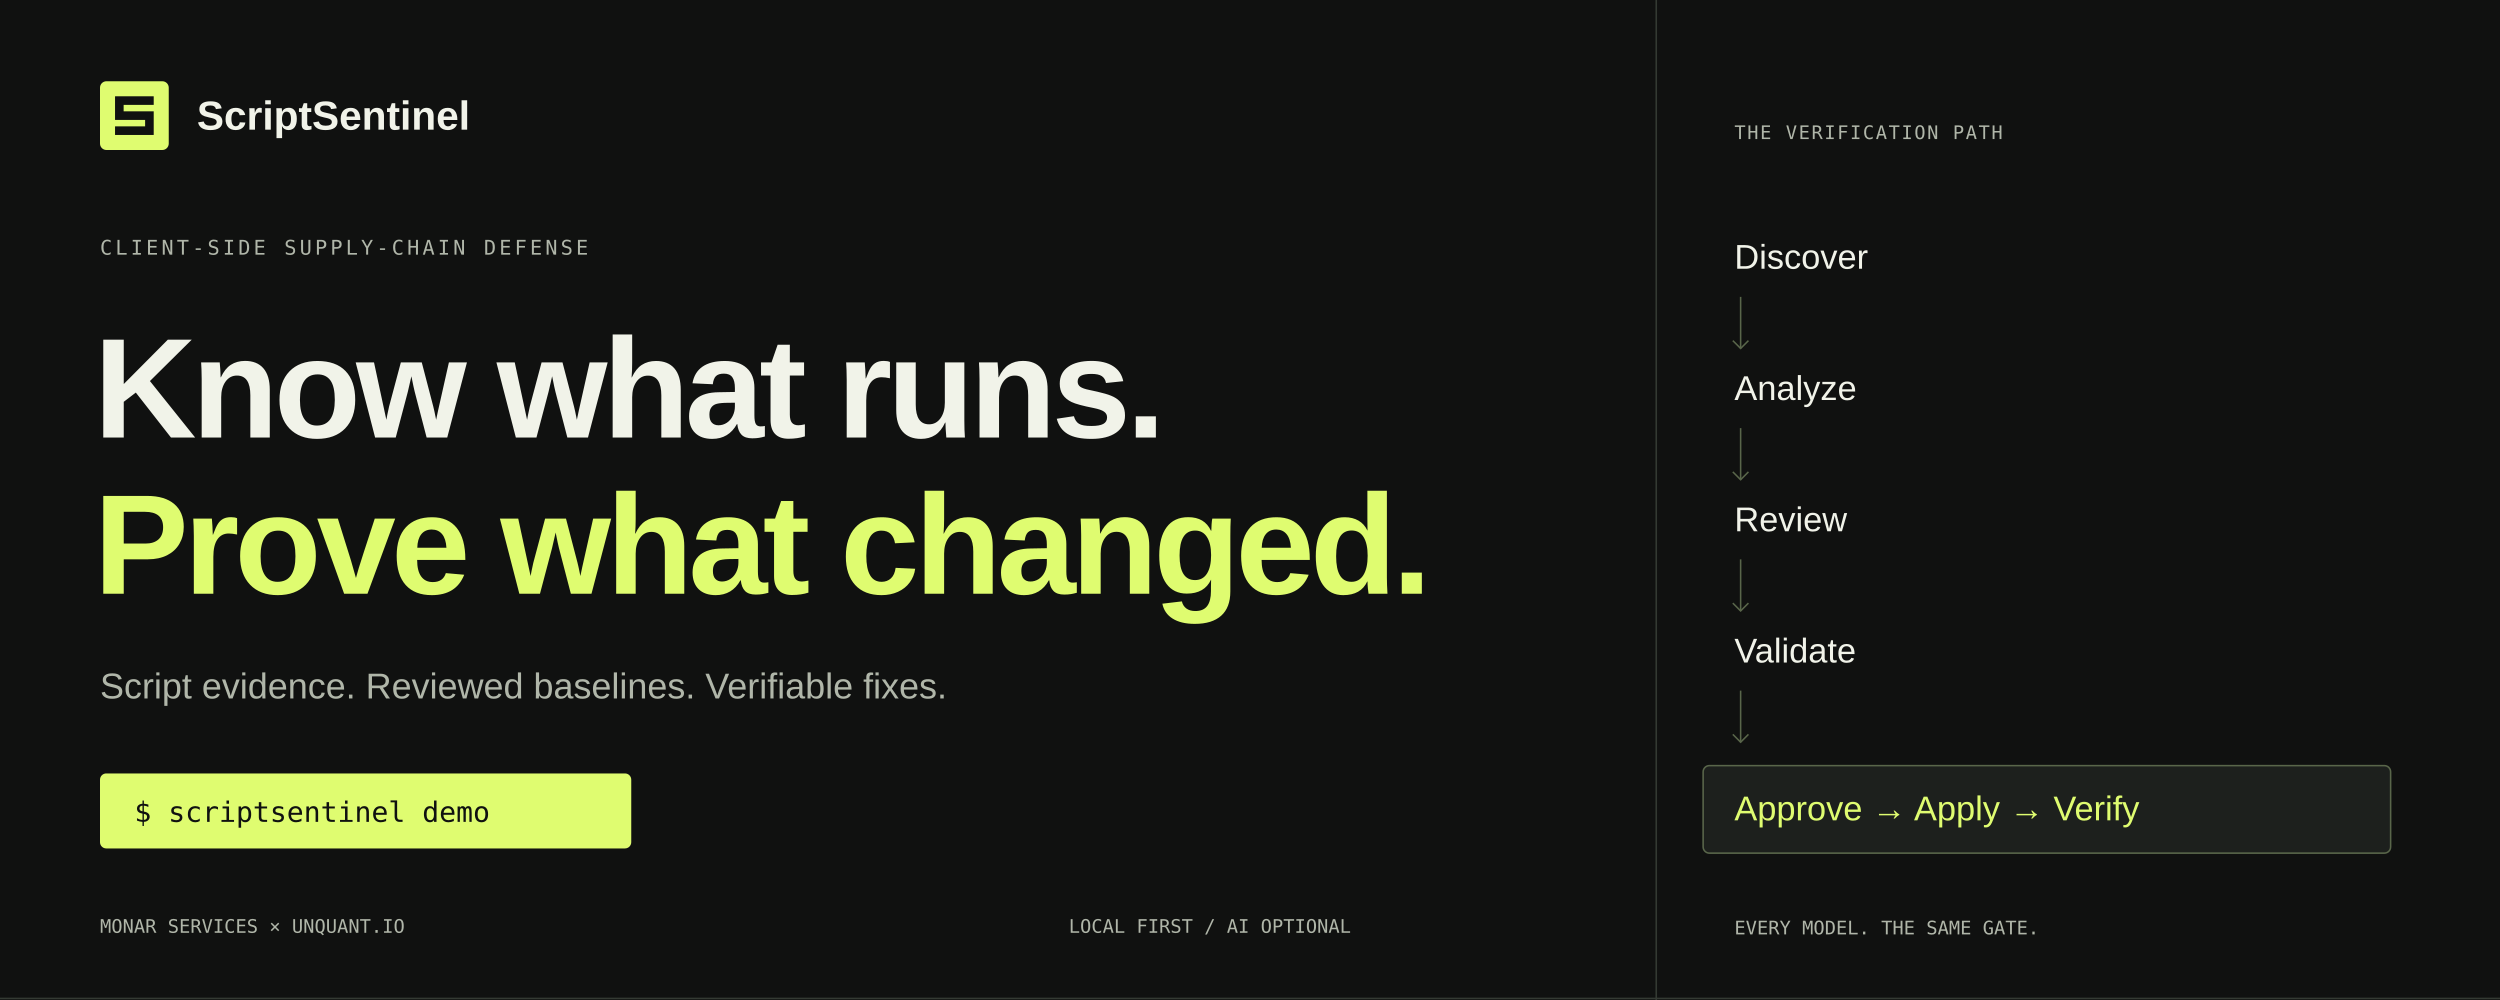
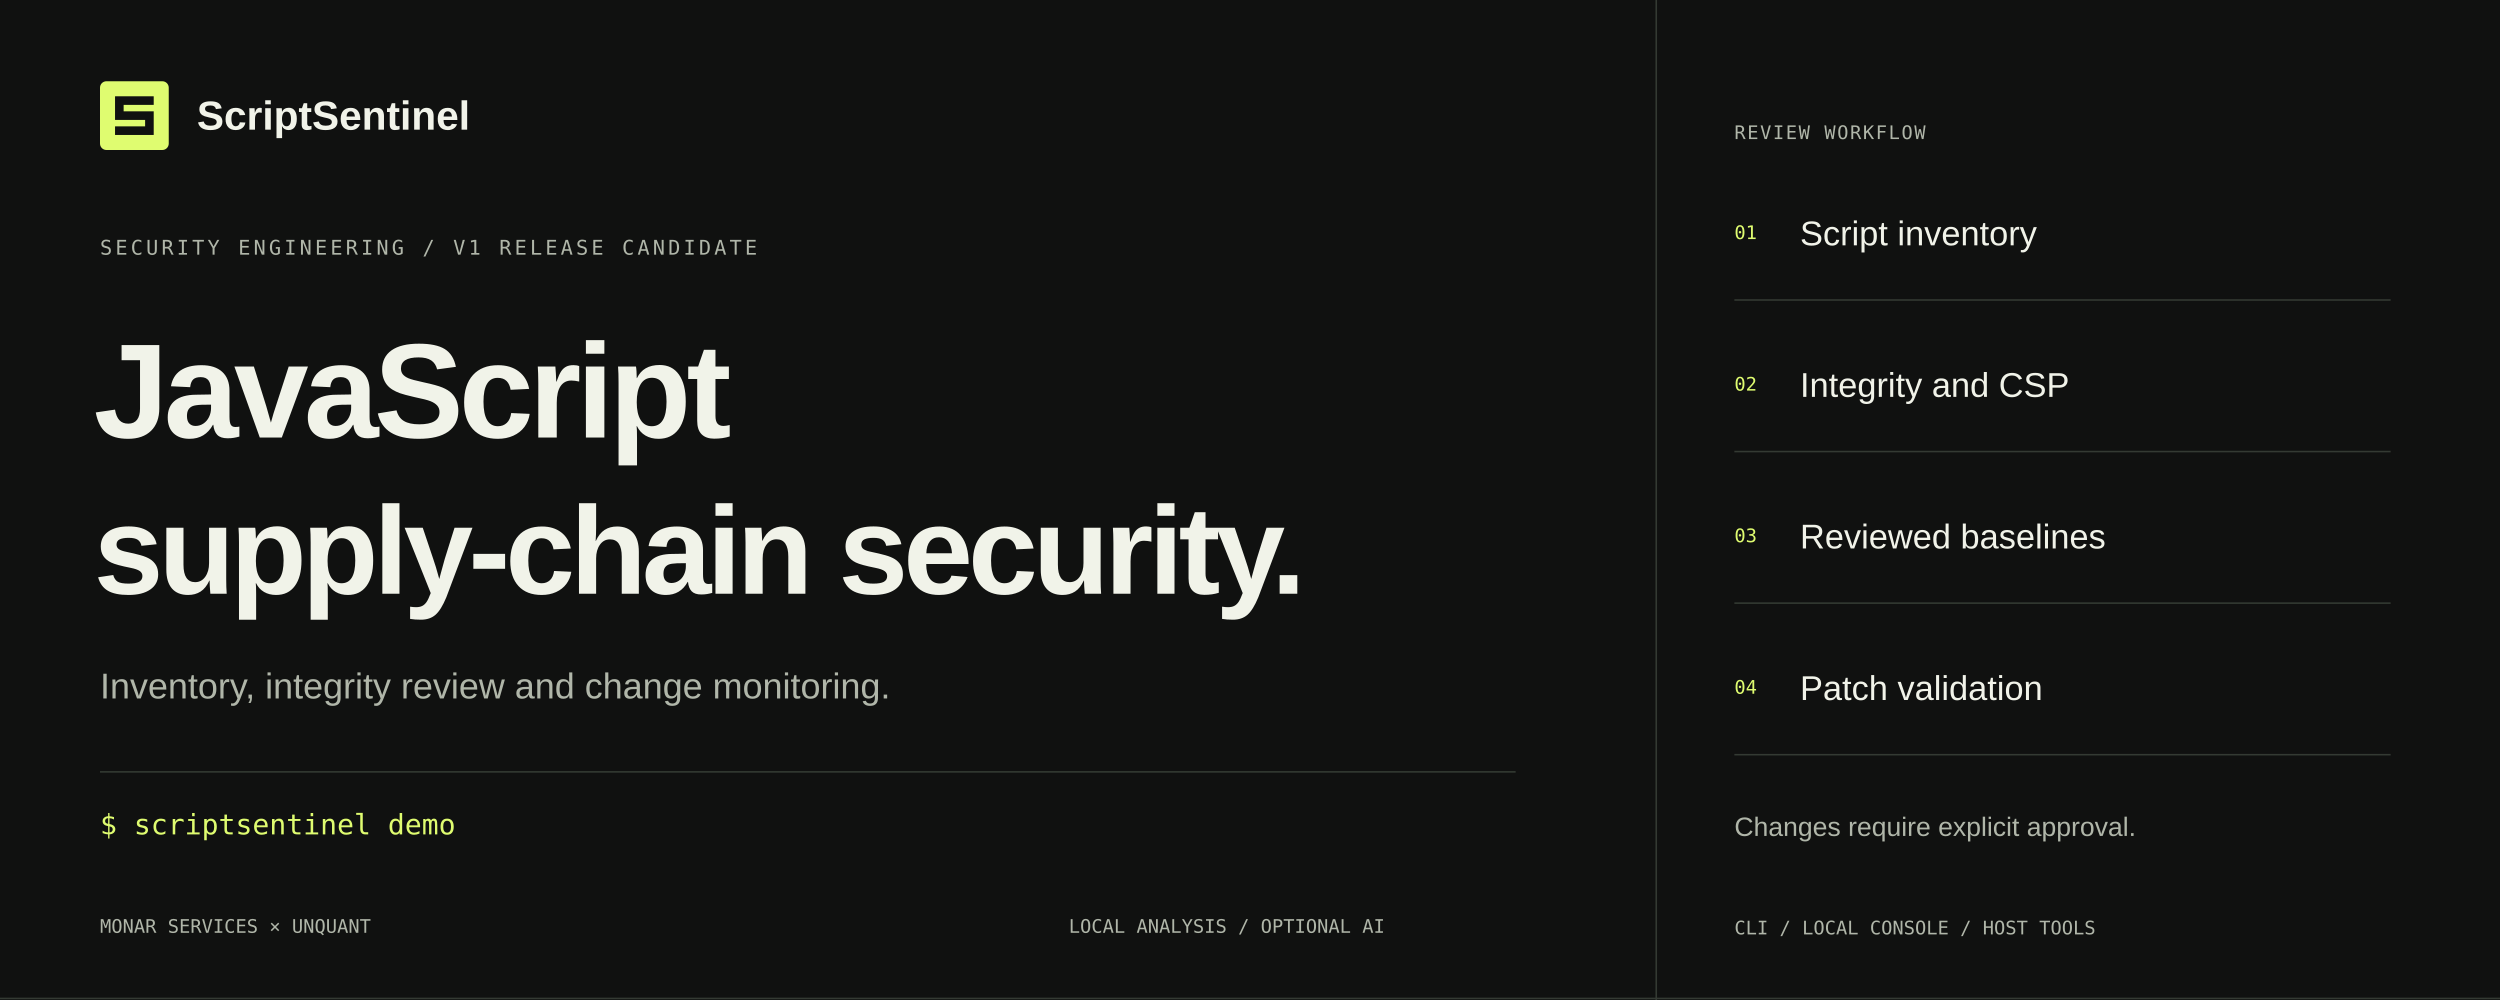
<svg xmlns="http://www.w3.org/2000/svg" width="1600" height="640" viewBox="0 0 1600 640" role="img" aria-labelledby="title desc">
  <rect width="1600" height="640" fill="#101110" />
  <path d="M0 639H1600M1060 0V640" stroke="#343a33" />
  <g transform="translate(64 52) scale(1.375)">
    <rect width="32" height="32" rx="3" fill="#dffc70" />
    <path d="M7 7h18v4H11v3h14v11H7v-4h14v-3H7z" fill="#101110" />
  </g>
  <text x="126" y="83" fill="#f1f3e9" font-family="Arial,sans-serif" font-size="26" font-weight="600">ScriptSentinel</text>
-   <text x="64" y="163" fill="#b0b6a9" font-family="monospace" font-size="13" letter-spacing="2">CLIENT-SIDE SUPPLY-CHAIN DEFENSE</text>
-   <text x="60" y="280" fill="#f1f3e9" font-family="Arial,sans-serif" font-size="91" font-weight="600" letter-spacing="-3">Know what runs.</text>
-   <text x="60" y="380" fill="#dffc70" font-family="Arial,sans-serif" font-size="91" font-weight="600" letter-spacing="-3">Prove what changed.</text>
-   <text x="64" y="447" fill="#b0b6a9" font-family="Arial,sans-serif" font-size="23">Script evidence. Reviewed baselines. Verifiable fixes.</text>
-   <rect x="64" y="495" width="340" height="48" rx="4" fill="#dffc70" />
-   <text x="86" y="526" fill="#101110" font-family="monospace" font-size="18">$ scriptsentinel demo</text>
-   <text x="64" y="597" fill="#b0b6a9" font-family="monospace" font-size="12">MONAR SERVICES × UNQUANT.IO</text>
-   <text x="684" y="597" fill="#b0b6a9" font-family="monospace" font-size="12">LOCAL FIRST / AI OPTIONAL</text>
-   <text x="1110" y="89" fill="#b0b6a9" font-family="monospace" font-size="12" letter-spacing="1">THE VERIFICATION PATH</text>
+   <text x="64" y="163" fill="#b0b6a9" font-family="monospace" font-size="13" letter-spacing="2">SECURITY ENGINEERING / V1 RELEASE CANDIDATE</text>
+   <text x="60" y="280" fill="#f1f3e9" font-family="Arial,sans-serif" font-size="86" font-weight="600" letter-spacing="-3">JavaScript</text>
+   <text x="60" y="380" fill="#f1f3e9" font-family="Arial,sans-serif" font-size="80" font-weight="600" letter-spacing="-3">supply-chain security.</text>
+   <text x="64" y="447" fill="#b0b6a9" font-family="Arial,sans-serif" font-size="23">Inventory, integrity review and change monitoring.</text>
+   <path d="M64 494H970" stroke="#343a33" />
+   <text x="64" y="534" fill="#dffc70" font-family="monospace" font-size="18">$ scriptsentinel demo</text>
+   <text x="64" y="597" fill="#b0b6a9" font-family="monospace" font-size="12">MONAR SERVICES × UNQUANT</text>
+   <text x="684" y="597" fill="#b0b6a9" font-family="monospace" font-size="12">LOCAL ANALYSIS / OPTIONAL AI</text>
+   <text x="1110" y="89" fill="#b0b6a9" font-family="monospace" font-size="12" letter-spacing="1">REVIEW WORKFLOW</text>
+   <g font-family="monospace" font-size="12" fill="#dffc70">
+     <text x="1110" y="153">01</text>
+     <text x="1110" y="250">02</text>
+     <text x="1110" y="347">03</text>
+     <text x="1110" y="444">04</text>
+   </g>
  <g font-family="Arial,sans-serif" font-size="22" fill="#f1f3e9">
-     <text x="1110" y="172">Discover</text>
-     <text x="1110" y="256">Analyze</text>
-     <text x="1110" y="340">Review</text>
-     <text x="1110" y="424">Validate</text>
+     <text x="1152" y="157">Script inventory</text>
+     <text x="1152" y="254">Integrity and CSP</text>
+     <text x="1152" y="351">Reviewed baselines</text>
+     <text x="1152" y="448">Patch validation</text>
  </g>
-   <g stroke="#59664a">
-     <path d="M1114 190V223M1114 274V307M1114 358V391M1114 442V475" />
-     <path d="M1109 218L1114 223L1119 218M1109 302L1114 307L1119 302M1109 386L1114 391L1119 386M1109 470L1114 475L1119 470" fill="none" />
-   </g>
-   <rect x="1090" y="490" width="440" height="56" rx="4" fill="#1d201d" stroke="#59664a" />
-   <text x="1110" y="525" fill="#dffc70" font-family="Arial,sans-serif" font-size="22">Approve → Apply → Verify</text>
-   <text x="1110" y="598" fill="#b0b6a9" font-family="monospace" font-size="12">EVERY MODEL. THE SAME GATE.</text>
+   <path d="M1110 192H1530M1110 289H1530M1110 386H1530M1110 483H1530" stroke="#343a33" />
+   <text x="1110" y="535" fill="#b0b6a9" font-family="Arial,sans-serif" font-size="17">Changes require explicit approval.</text>
+   <text x="1110" y="598" fill="#b0b6a9" font-family="monospace" font-size="12">CLI / LOCAL CONSOLE / HOST TOOLS</text>
</svg>
